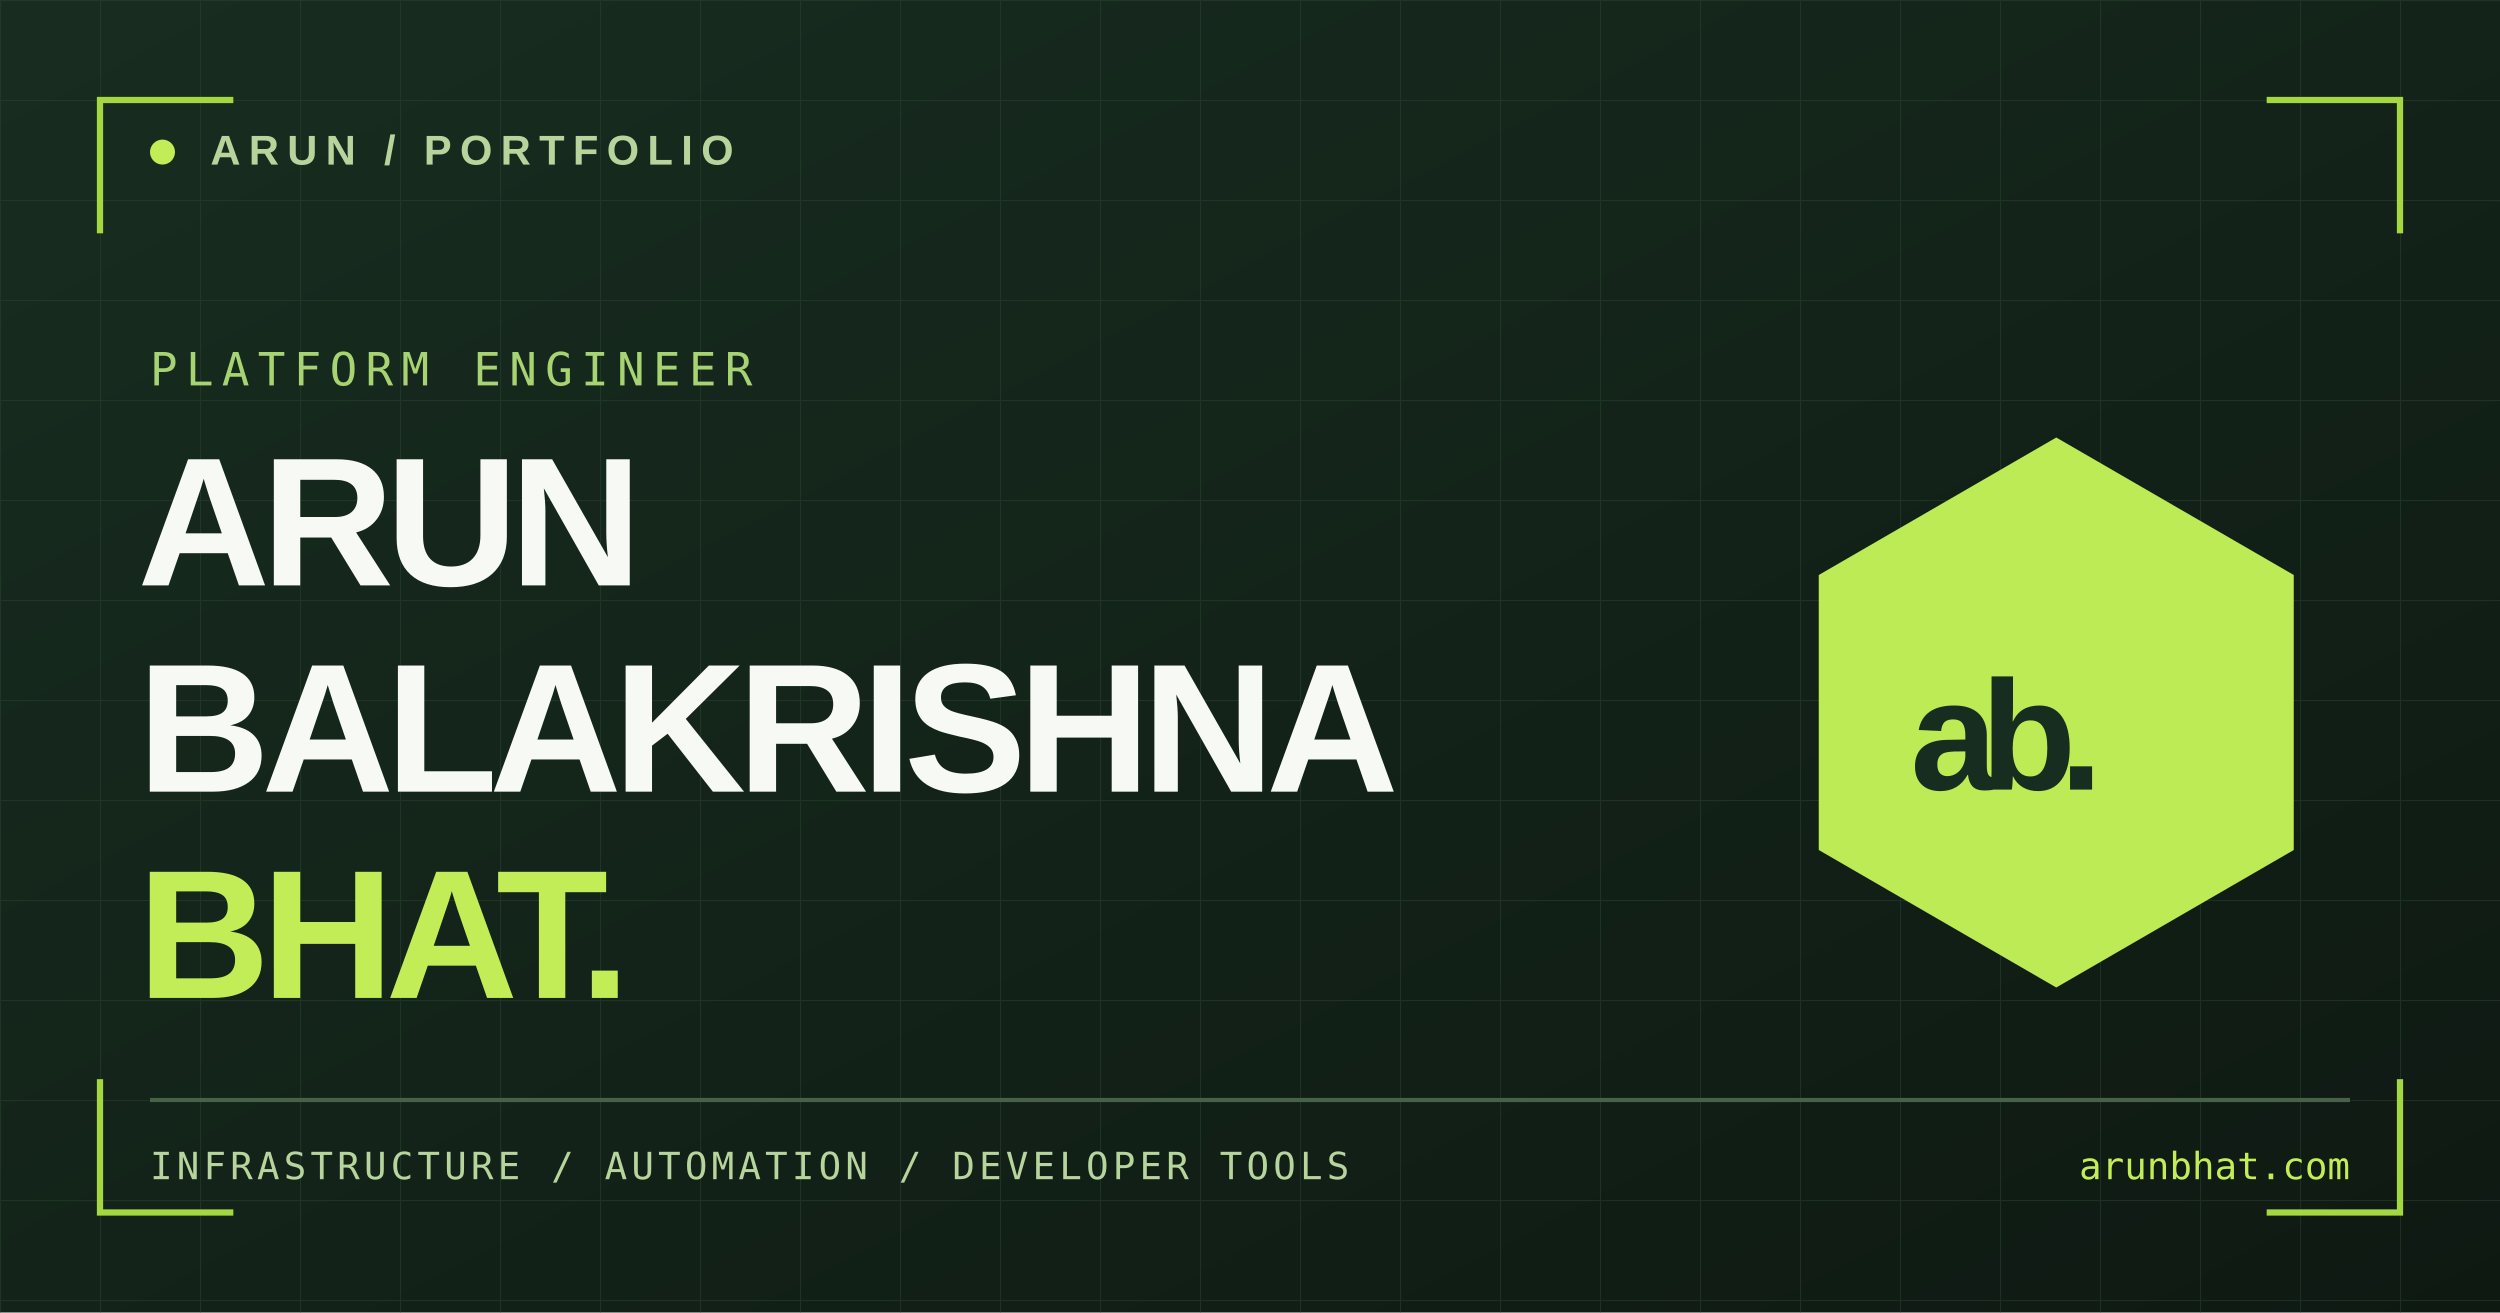
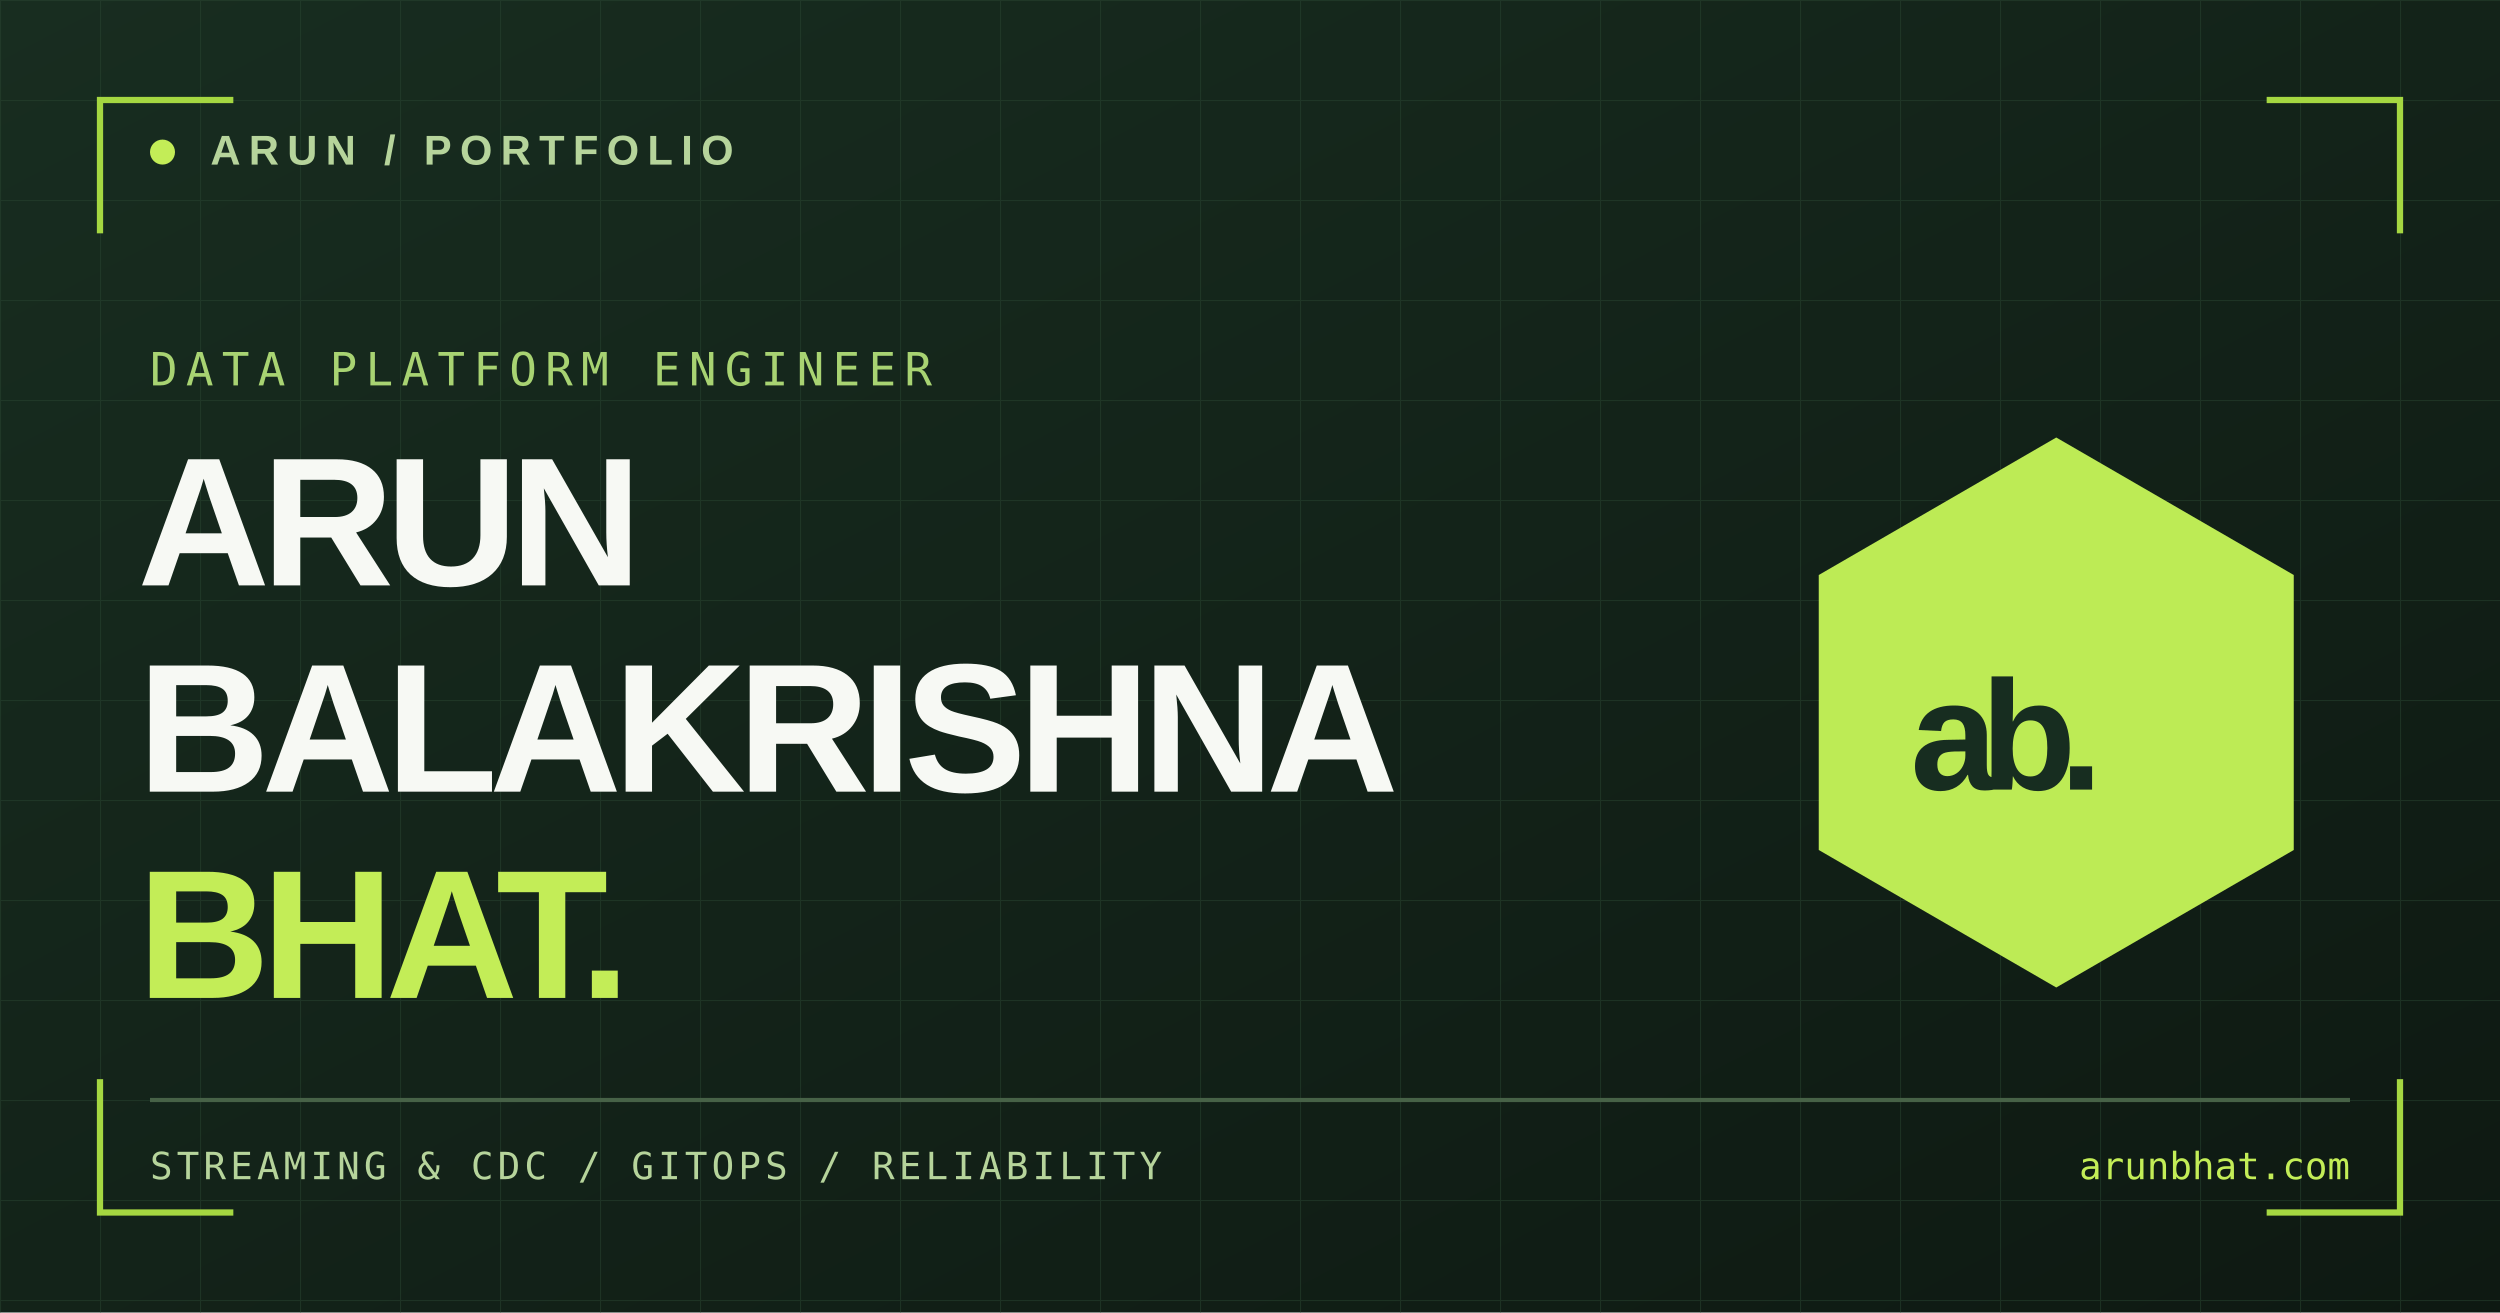
<svg xmlns="http://www.w3.org/2000/svg" width="1200" height="630" viewBox="0 0 1200 630">
  <defs>
    <pattern id="grid" width="48" height="48" patternUnits="userSpaceOnUse">
      <path d="M48 0H0V48" fill="none" stroke="#2a4631" stroke-width="1" />
    </pattern>
    <linearGradient id="fade" x1="0" x2="1" y1="0" y2="1">
      <stop stop-color="#182d20" />
      <stop offset="1" stop-color="#0e1912" />
    </linearGradient>
  </defs>
  <rect width="1200" height="630" fill="url(#fade)" />
  <rect width="1200" height="630" fill="url(#grid)" opacity=".5" />
  <path d="M48 112V48h64M1088 48h64v64M48 518v64h64M1088 582h64v-64" fill="none" stroke="#a5d741" stroke-width="3" />
  <rect x="72" y="67" width="12" height="12" rx="6" fill="#c3ed57" />
  <text x="101" y="79" fill="#b6d49b" font-family="Arial,Helvetica,sans-serif" font-size="20" font-weight="700" letter-spacing="4">ARUN / PORTFOLIO</text>
-   <text x="72" y="185" fill="#a8d372" font-family="Consolas,monospace" font-size="22" letter-spacing="4">PLATFORM ENGINEER</text>
+   <text x="72" y="185" fill="#a8d372" font-family="Consolas,monospace" font-size="22" letter-spacing="4">DATA PLATFORM ENGINEER</text>
  <text x="66" y="281" fill="#f7f9f4" font-family="Arial,Helvetica,sans-serif" font-size="88" font-weight="800" letter-spacing="-4">ARUN</text>
  <text x="66" y="380" fill="#f7f9f4" font-family="Arial,Helvetica,sans-serif" font-size="88" font-weight="800" letter-spacing="-4">BALAKRISHNA</text>
  <text x="66" y="479" fill="#c3ed57" font-family="Arial,Helvetica,sans-serif" font-size="88" font-weight="800" letter-spacing="-4">BHAT.</text>
  <path d="M987 210l114 66v132l-114 66-114-66V276z" fill="#bdeb55" />
  <text x="917" y="379" fill="#172d20" font-family="Arial,Helvetica,sans-serif" font-size="75" font-weight="800" letter-spacing="-8">ab.</text>
  <path d="M72 528h1056" stroke="#476247" stroke-width="2" />
-   <text x="72" y="566" fill="#b6d49b" font-family="Consolas,monospace" font-size="18" letter-spacing="2">INFRASTRUCTURE  /  AUTOMATION  /  DEVELOPER TOOLS</text>
+   <text x="72" y="566" fill="#b6d49b" font-family="Consolas,monospace" font-size="18" letter-spacing="2">STREAMING &amp; CDC  /  GITOPS  /  RELIABILITY</text>
  <text x="1128" y="566" fill="#c3ed57" font-family="Consolas,monospace" font-size="18" text-anchor="end">arunbhat.com</text>
</svg>
